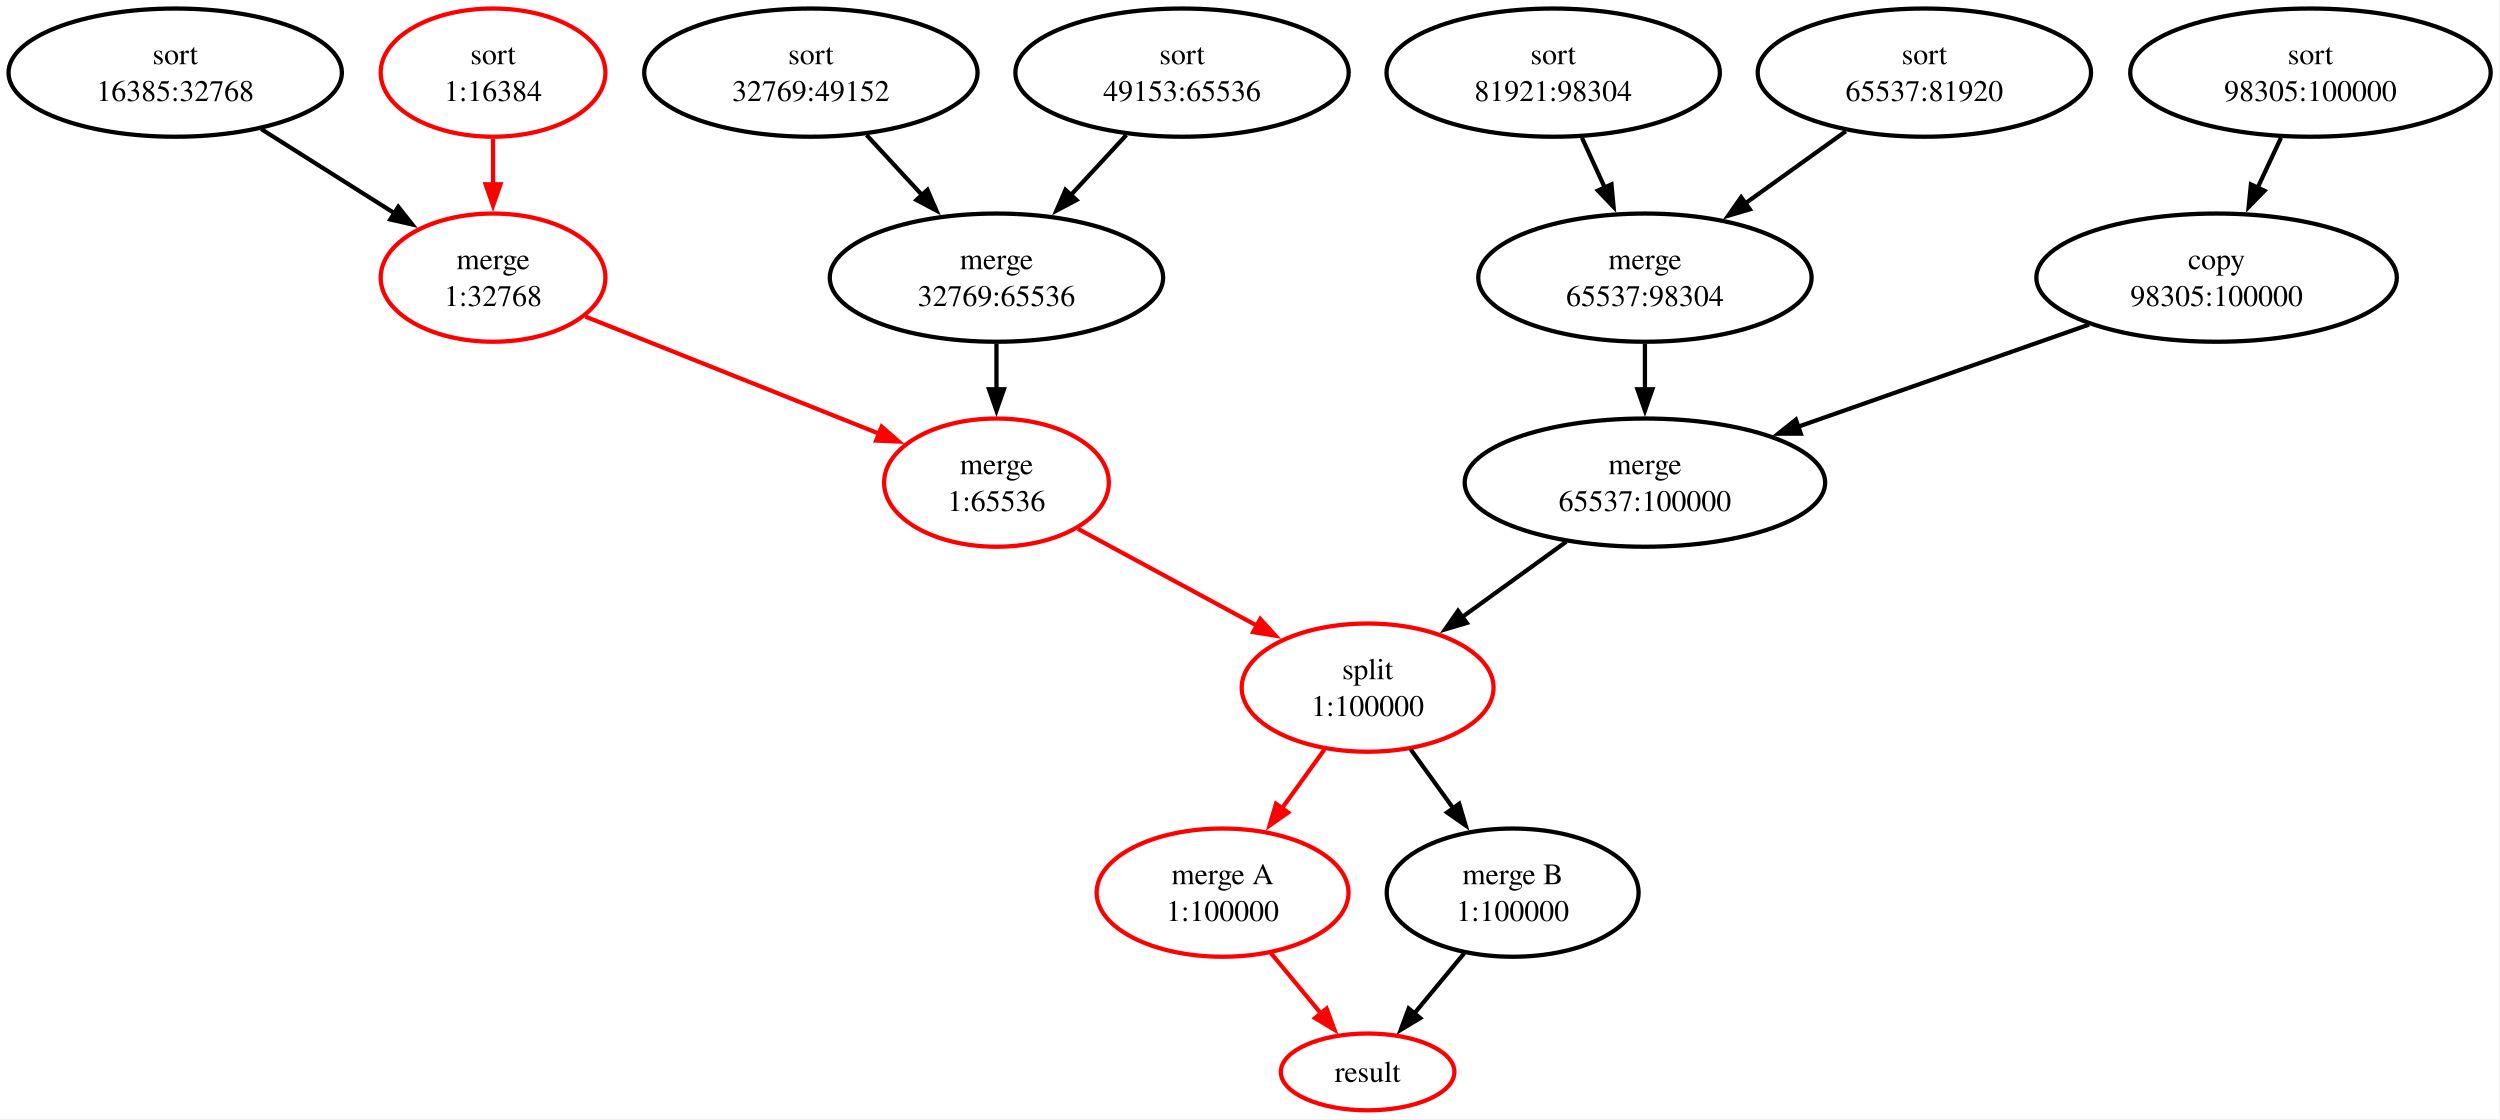
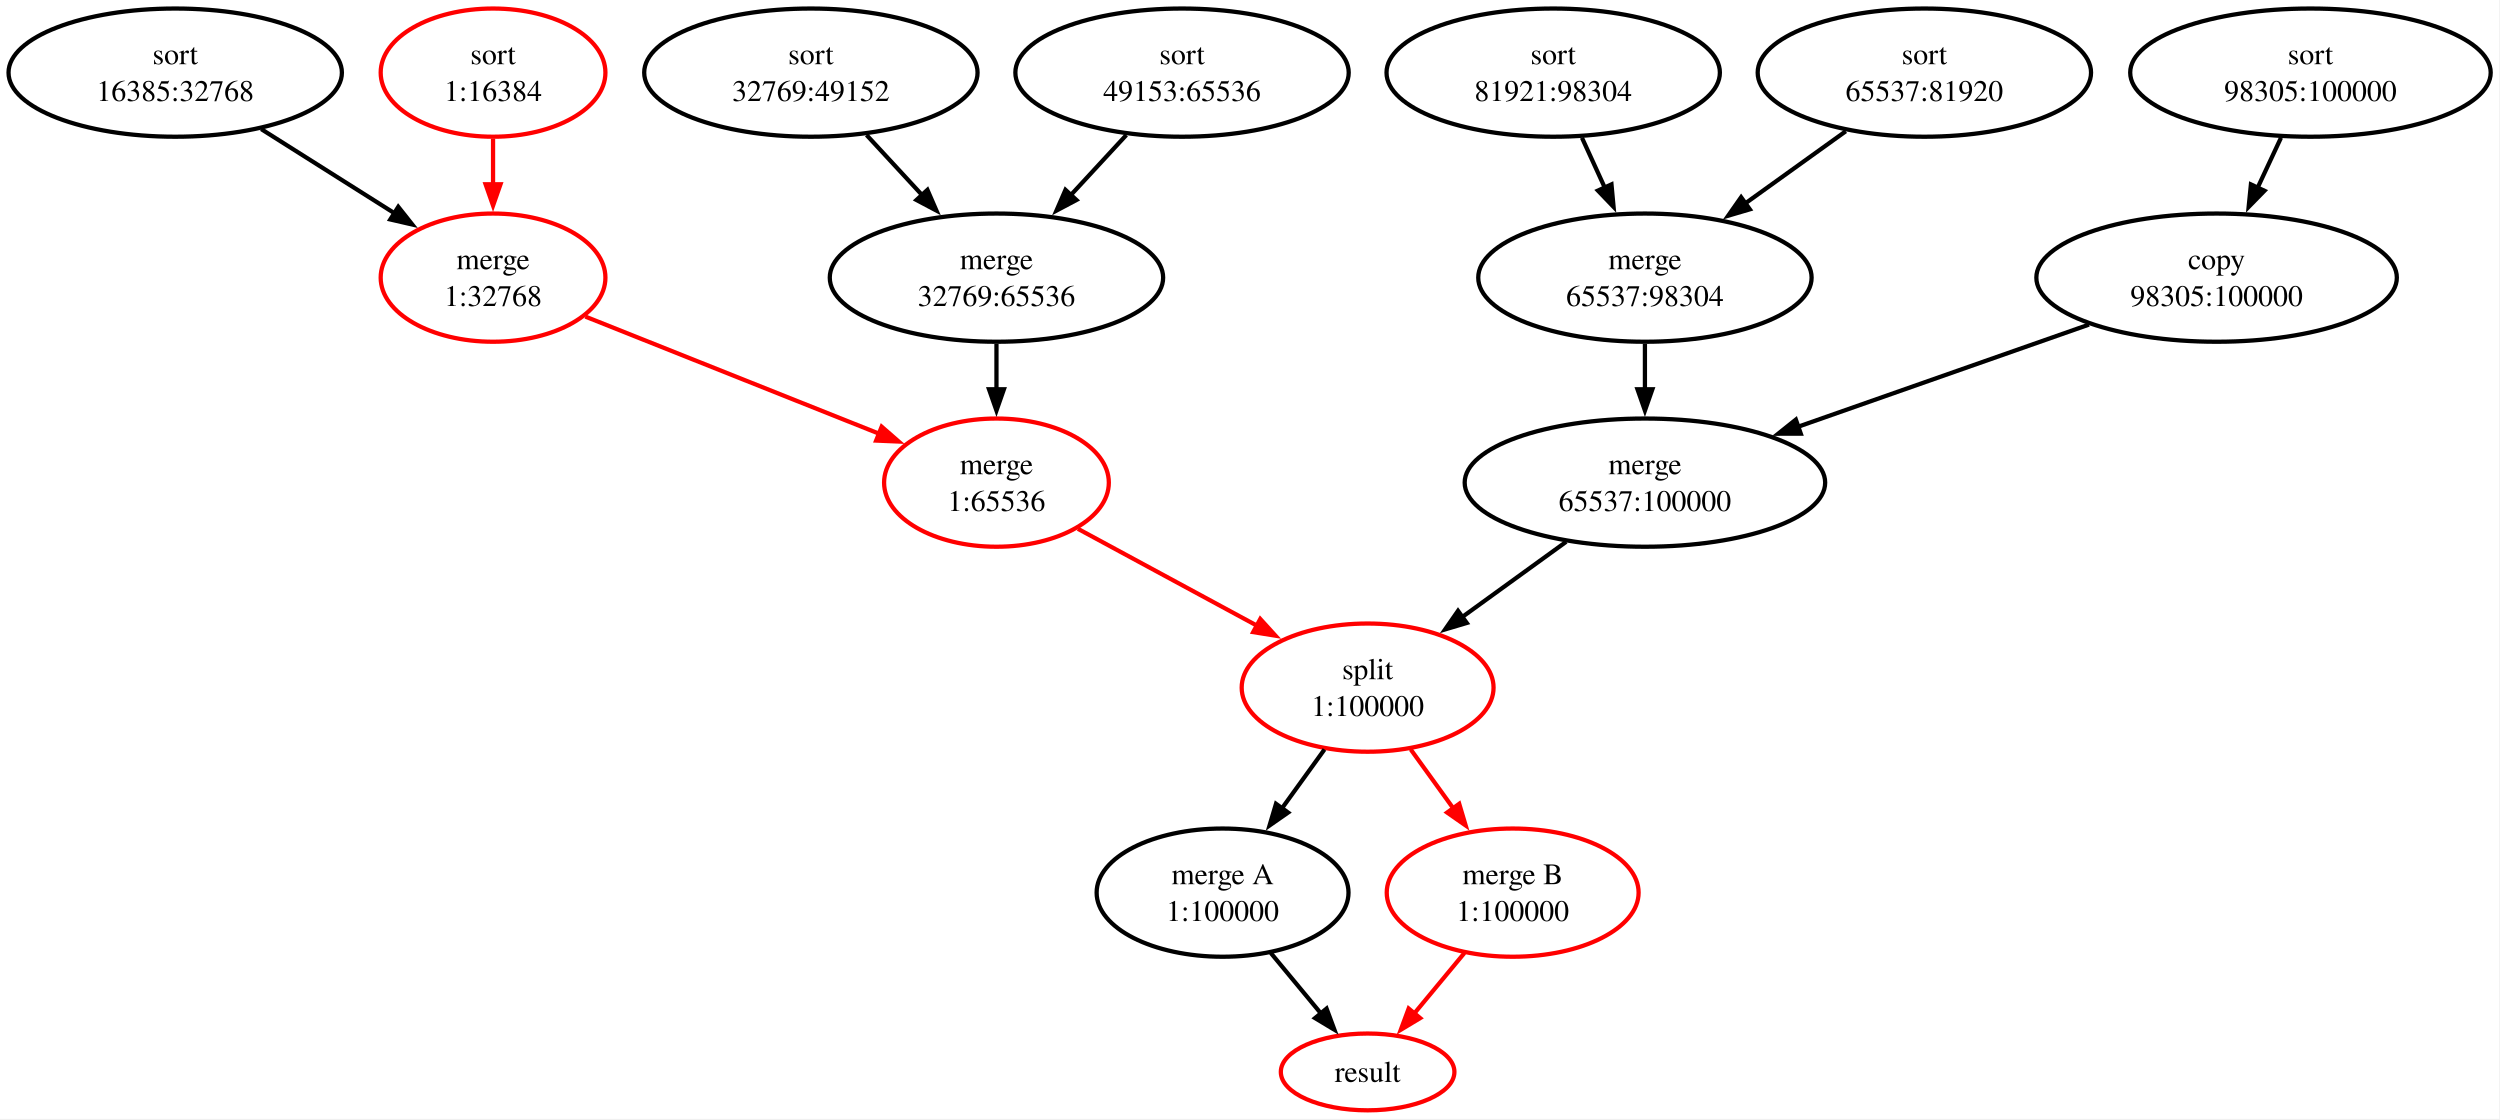
<svg xmlns="http://www.w3.org/2000/svg" width="1172pt" height="525pt" viewBox="0.00 0.00 1172.00 525.00">
  <g id="graph0" class="graph" transform="scale(1 1) rotate(0) translate(4 520.52)">
    <polygon fill="white" stroke="none" points="-4,4 -4,-520.52 1167.63,-520.52 1167.63,4 -4,4" />
    <g id="node1" class="node">
      <ellipse fill="none" stroke="red" stroke-width="2" cx="227.14" cy="-486.47" rx="52.68" ry="30.05" />
      <text xml:space="preserve" text-anchor="middle" x="227.14" y="-490.42" font-family="Times,serif" font-size="14.00">sort</text>
      <text xml:space="preserve" text-anchor="middle" x="227.14" y="-473.17" font-family="Times,serif" font-size="14.00">1:16384</text>
    </g>
    <g id="node8" class="node">
      <ellipse fill="none" stroke="red" stroke-width="2" cx="227.14" cy="-390.36" rx="52.68" ry="30.05" />
      <text xml:space="preserve" text-anchor="middle" x="227.14" y="-394.31" font-family="Times,serif" font-size="14.00">merge</text>
      <text xml:space="preserve" text-anchor="middle" x="227.14" y="-377.06" font-family="Times,serif" font-size="14.00">1:32768</text>
    </g>
    <g id="edge2" class="edge">
      <path fill="none" stroke="red" stroke-width="2" d="M227.14,-455.43C227.14,-448.58 227.14,-441.16 227.14,-433.89" />
      <polygon fill="red" stroke="red" stroke-width="2" points="230.64,-434.14 227.14,-424.14 223.64,-434.14 230.64,-434.14" />
    </g>
    <g id="node2" class="node">
      <ellipse fill="none" stroke="black" stroke-width="2" cx="78.14" cy="-486.47" rx="78.14" ry="30.05" />
      <text xml:space="preserve" text-anchor="middle" x="78.14" y="-490.42" font-family="Times,serif" font-size="14.00">sort</text>
      <text xml:space="preserve" text-anchor="middle" x="78.14" y="-473.17" font-family="Times,serif" font-size="14.00">16385:32768</text>
    </g>
    <g id="edge1" class="edge">
      <path fill="none" stroke="black" stroke-width="2" d="M118.46,-460C137.8,-447.79 161.07,-433.09 181.1,-420.44" />
      <polygon fill="black" stroke="black" stroke-width="2" points="182.71,-423.56 189.3,-415.26 178.97,-417.64 182.71,-423.56" />
    </g>
    <g id="node3" class="node">
      <ellipse fill="none" stroke="black" stroke-width="2" cx="376.14" cy="-486.47" rx="78.14" ry="30.05" />
      <text xml:space="preserve" text-anchor="middle" x="376.14" y="-490.42" font-family="Times,serif" font-size="14.00">sort</text>
      <text xml:space="preserve" text-anchor="middle" x="376.14" y="-473.17" font-family="Times,serif" font-size="14.00">32769:49152</text>
    </g>
    <g id="node9" class="node">
      <ellipse fill="none" stroke="black" stroke-width="2" cx="463.14" cy="-390.36" rx="78.14" ry="30.05" />
      <text xml:space="preserve" text-anchor="middle" x="463.14" y="-394.31" font-family="Times,serif" font-size="14.00">merge</text>
      <text xml:space="preserve" text-anchor="middle" x="463.14" y="-377.06" font-family="Times,serif" font-size="14.00">32769:65536</text>
    </g>
-     <g id="edge4" class="edge">
+     <g id="edge3" class="edge">
      <path fill="none" stroke="black" stroke-width="2" d="M402.24,-457.23C410.41,-448.39 419.56,-438.49 428.24,-429.11" />
      <polygon fill="black" stroke="black" stroke-width="2" points="430.78,-431.52 435,-421.8 425.64,-426.77 430.78,-431.52" />
    </g>
    <g id="node4" class="node">
      <ellipse fill="none" stroke="black" stroke-width="2" cx="550.14" cy="-486.47" rx="78.14" ry="30.05" />
      <text xml:space="preserve" text-anchor="middle" x="550.14" y="-490.42" font-family="Times,serif" font-size="14.00">sort</text>
      <text xml:space="preserve" text-anchor="middle" x="550.14" y="-473.17" font-family="Times,serif" font-size="14.00">49153:65536</text>
    </g>
-     <g id="edge3" class="edge">
+     <g id="edge4" class="edge">
      <path fill="none" stroke="black" stroke-width="2" d="M524.03,-457.23C515.86,-448.39 506.71,-438.49 498.03,-429.11" />
      <polygon fill="black" stroke="black" stroke-width="2" points="500.63,-426.77 491.27,-421.8 495.49,-431.52 500.63,-426.77" />
    </g>
    <g id="node5" class="node">
      <ellipse fill="none" stroke="black" stroke-width="2" cx="898.14" cy="-486.47" rx="78.14" ry="30.05" />
      <text xml:space="preserve" text-anchor="middle" x="898.14" y="-490.42" font-family="Times,serif" font-size="14.00">sort</text>
      <text xml:space="preserve" text-anchor="middle" x="898.14" y="-473.17" font-family="Times,serif" font-size="14.00">65537:81920</text>
    </g>
    <g id="node10" class="node">
      <ellipse fill="none" stroke="black" stroke-width="2" cx="767.14" cy="-390.36" rx="78.14" ry="30.05" />
      <text xml:space="preserve" text-anchor="middle" x="767.14" y="-394.31" font-family="Times,serif" font-size="14.00">merge</text>
      <text xml:space="preserve" text-anchor="middle" x="767.14" y="-377.06" font-family="Times,serif" font-size="14.00">65537:98304</text>
    </g>
-     <g id="edge6" class="edge">
+     <g id="edge5" class="edge">
      <path fill="none" stroke="black" stroke-width="2" d="M861.3,-459C846.66,-448.49 829.65,-436.27 814.14,-425.13" />
      <polygon fill="black" stroke="black" stroke-width="2" points="816.32,-422.39 806.16,-419.4 812.24,-428.07 816.32,-422.39" />
    </g>
    <g id="node6" class="node">
      <ellipse fill="none" stroke="black" stroke-width="2" cx="724.14" cy="-486.47" rx="78.14" ry="30.05" />
      <text xml:space="preserve" text-anchor="middle" x="724.14" y="-490.42" font-family="Times,serif" font-size="14.00">sort</text>
      <text xml:space="preserve" text-anchor="middle" x="724.14" y="-473.17" font-family="Times,serif" font-size="14.00">81921:98304</text>
    </g>
-     <g id="edge5" class="edge">
+     <g id="edge6" class="edge">
      <path fill="none" stroke="black" stroke-width="2" d="M737.62,-455.95C741.02,-448.51 744.74,-440.38 748.35,-432.48" />
      <polygon fill="black" stroke="black" stroke-width="2" points="751.46,-434.08 752.44,-423.53 745.1,-431.17 751.46,-434.08" />
    </g>
    <g id="node7" class="node">
      <ellipse fill="none" stroke="black" stroke-width="2" cx="1079.14" cy="-486.47" rx="84.5" ry="30.05" />
      <text xml:space="preserve" text-anchor="middle" x="1079.14" y="-490.42" font-family="Times,serif" font-size="14.00">sort</text>
      <text xml:space="preserve" text-anchor="middle" x="1079.14" y="-473.17" font-family="Times,serif" font-size="14.00">98305:100000</text>
    </g>
    <g id="node11" class="node">
      <ellipse fill="none" stroke="black" stroke-width="2" cx="1035.14" cy="-390.36" rx="84.5" ry="30.05" />
      <text xml:space="preserve" text-anchor="middle" x="1035.14" y="-394.31" font-family="Times,serif" font-size="14.00">copy</text>
      <text xml:space="preserve" text-anchor="middle" x="1035.14" y="-377.06" font-family="Times,serif" font-size="14.00">98305:100000</text>
    </g>
    <g id="edge7" class="edge">
      <path fill="none" stroke="black" stroke-width="2" d="M1065.33,-455.95C1061.85,-448.51 1058.05,-440.38 1054.36,-432.48" />
      <polygon fill="black" stroke="black" stroke-width="2" points="1057.58,-431.09 1050.17,-423.52 1051.23,-434.06 1057.58,-431.09" />
    </g>
    <g id="node12" class="node">
      <ellipse fill="none" stroke="red" stroke-width="2" cx="463.14" cy="-294.26" rx="52.68" ry="30.05" />
      <text xml:space="preserve" text-anchor="middle" x="463.14" y="-298.21" font-family="Times,serif" font-size="14.00">merge</text>
      <text xml:space="preserve" text-anchor="middle" x="463.14" y="-280.96" font-family="Times,serif" font-size="14.00">1:65536</text>
    </g>
-     <g id="edge8" class="edge">
+     <g id="edge9" class="edge">
      <path fill="none" stroke="red" stroke-width="2" d="M270.42,-372.1C309.18,-356.65 366.2,-333.91 408.17,-317.18" />
      <polygon fill="red" stroke="red" stroke-width="2" points="409.32,-320.49 417.31,-313.53 406.73,-313.98 409.32,-320.49" />
    </g>
-     <g id="edge9" class="edge">
+     <g id="edge8" class="edge">
      <path fill="none" stroke="black" stroke-width="2" d="M463.14,-359.33C463.14,-352.47 463.14,-345.06 463.14,-337.79" />
      <polygon fill="black" stroke="black" stroke-width="2" points="466.64,-338.04 463.14,-328.04 459.64,-338.04 466.64,-338.04" />
    </g>
    <g id="node13" class="node">
      <ellipse fill="none" stroke="black" stroke-width="2" cx="767.14" cy="-294.26" rx="84.5" ry="30.05" />
      <text xml:space="preserve" text-anchor="middle" x="767.14" y="-298.21" font-family="Times,serif" font-size="14.00">merge</text>
      <text xml:space="preserve" text-anchor="middle" x="767.14" y="-280.96" font-family="Times,serif" font-size="14.00">65537:100000</text>
    </g>
    <g id="edge11" class="edge">
      <path fill="none" stroke="black" stroke-width="2" d="M767.14,-359.33C767.14,-352.47 767.14,-345.06 767.14,-337.79" />
      <polygon fill="black" stroke="black" stroke-width="2" points="770.64,-338.04 767.14,-328.04 763.64,-338.04 770.64,-338.04" />
    </g>
    <g id="edge10" class="edge">
      <path fill="none" stroke="black" stroke-width="2" d="M975.32,-368.36C935.03,-354.21 881.66,-335.47 839.05,-320.51" />
      <polygon fill="black" stroke="black" stroke-width="2" points="840.21,-317.21 829.62,-317.2 837.9,-323.82 840.21,-317.21" />
    </g>
    <g id="node14" class="node">
      <ellipse fill="none" stroke="red" stroke-width="2" cx="637.14" cy="-198.16" rx="59.04" ry="30.05" />
      <text xml:space="preserve" text-anchor="middle" x="637.14" y="-202.11" font-family="Times,serif" font-size="14.00">split</text>
      <text xml:space="preserve" text-anchor="middle" x="637.14" y="-184.86" font-family="Times,serif" font-size="14.00">1:100000</text>
    </g>
    <g id="edge12" class="edge">
      <path fill="none" stroke="red" stroke-width="2" d="M501.32,-272.61C526,-259.26 558.44,-241.72 585.42,-227.12" />
      <polygon fill="red" stroke="red" stroke-width="2" points="586.82,-230.35 593.95,-222.51 583.49,-224.19 586.82,-230.35" />
    </g>
    <g id="edge13" class="edge">
      <path fill="none" stroke="black" stroke-width="2" d="M730.23,-266.55C714.96,-255.49 697.13,-242.58 681.18,-231.04" />
      <polygon fill="black" stroke="black" stroke-width="2" points="683.62,-228.48 673.47,-225.46 679.52,-234.16 683.62,-228.48" />
    </g>
    <g id="node15" class="node">
-       <ellipse fill="none" stroke="red" stroke-width="2" cx="569.14" cy="-102.05" rx="59.04" ry="30.05" />
+       <ellipse fill="none" stroke="black" stroke-width="2" cx="569.14" cy="-102.05" rx="59.04" ry="30.05" />
      <text xml:space="preserve" text-anchor="middle" x="569.14" y="-106" font-family="Times,serif" font-size="14.00">merge A</text>
      <text xml:space="preserve" text-anchor="middle" x="569.14" y="-88.75" font-family="Times,serif" font-size="14.00">1:100000</text>
    </g>
    <g id="edge14" class="edge">
-       <path fill="none" stroke="red" stroke-width="2" d="M616.92,-169.18C610.67,-160.53 603.68,-150.85 597.01,-141.62" />
-       <polygon fill="red" stroke="red" stroke-width="2" points="599.86,-139.6 591.17,-133.54 594.19,-143.7 599.86,-139.6" />
+       <path fill="none" stroke="black" stroke-width="2" d="M616.92,-169.18C610.67,-160.53 603.68,-150.85 597.01,-141.62" />
+       <polygon fill="black" stroke="black" stroke-width="2" points="599.86,-139.6 591.17,-133.54 594.19,-143.7 599.86,-139.6" />
    </g>
    <g id="node16" class="node">
-       <ellipse fill="none" stroke="black" stroke-width="2" cx="705.14" cy="-102.05" rx="59.04" ry="30.05" />
+       <ellipse fill="none" stroke="red" stroke-width="2" cx="705.14" cy="-102.05" rx="59.04" ry="30.05" />
      <text xml:space="preserve" text-anchor="middle" x="705.14" y="-106" font-family="Times,serif" font-size="14.00">merge B</text>
      <text xml:space="preserve" text-anchor="middle" x="705.14" y="-88.75" font-family="Times,serif" font-size="14.00">1:100000</text>
    </g>
    <g id="edge15" class="edge">
-       <path fill="none" stroke="black" stroke-width="2" d="M657.35,-169.18C663.6,-160.53 670.59,-150.85 677.26,-141.62" />
-       <polygon fill="black" stroke="black" stroke-width="2" points="680.08,-143.7 683.1,-133.54 674.41,-139.6 680.08,-143.7" />
+       <path fill="none" stroke="red" stroke-width="2" d="M657.35,-169.18C663.6,-160.53 670.59,-150.85 677.26,-141.62" />
+       <polygon fill="red" stroke="red" stroke-width="2" points="680.08,-143.7 683.1,-133.54 674.41,-139.6 680.08,-143.7" />
    </g>
    <g id="node17" class="node">
      <ellipse fill="none" stroke="red" stroke-width="2" cx="637.14" cy="-18" rx="40.69" ry="18" />
      <text xml:space="preserve" text-anchor="middle" x="637.14" y="-13.32" font-family="Times,serif" font-size="14.00">result</text>
    </g>
    <g id="edge17" class="edge">
-       <path fill="none" stroke="red" stroke-width="2" d="M591.78,-73.73C599.33,-64.62 607.73,-54.48 615.23,-45.44" />
-       <polygon fill="red" stroke="red" stroke-width="2" points="617.89,-47.71 621.58,-37.77 612.5,-43.24 617.89,-47.71" />
+       <path fill="none" stroke="black" stroke-width="2" d="M591.78,-73.73C599.33,-64.62 607.73,-54.48 615.23,-45.44" />
+       <polygon fill="black" stroke="black" stroke-width="2" points="617.89,-47.71 621.58,-37.77 612.5,-43.24 617.89,-47.71" />
    </g>
    <g id="edge16" class="edge">
-       <path fill="none" stroke="black" stroke-width="2" d="M682.49,-73.73C674.94,-64.62 666.54,-54.48 659.04,-45.44" />
-       <polygon fill="black" stroke="black" stroke-width="2" points="661.77,-43.24 652.69,-37.77 656.38,-47.71 661.77,-43.24" />
+       <path fill="none" stroke="red" stroke-width="2" d="M682.49,-73.73C674.94,-64.62 666.54,-54.48 659.04,-45.44" />
+       <polygon fill="red" stroke="red" stroke-width="2" points="661.77,-43.24 652.69,-37.77 656.38,-47.71 661.77,-43.24" />
    </g>
  </g>
</svg>
